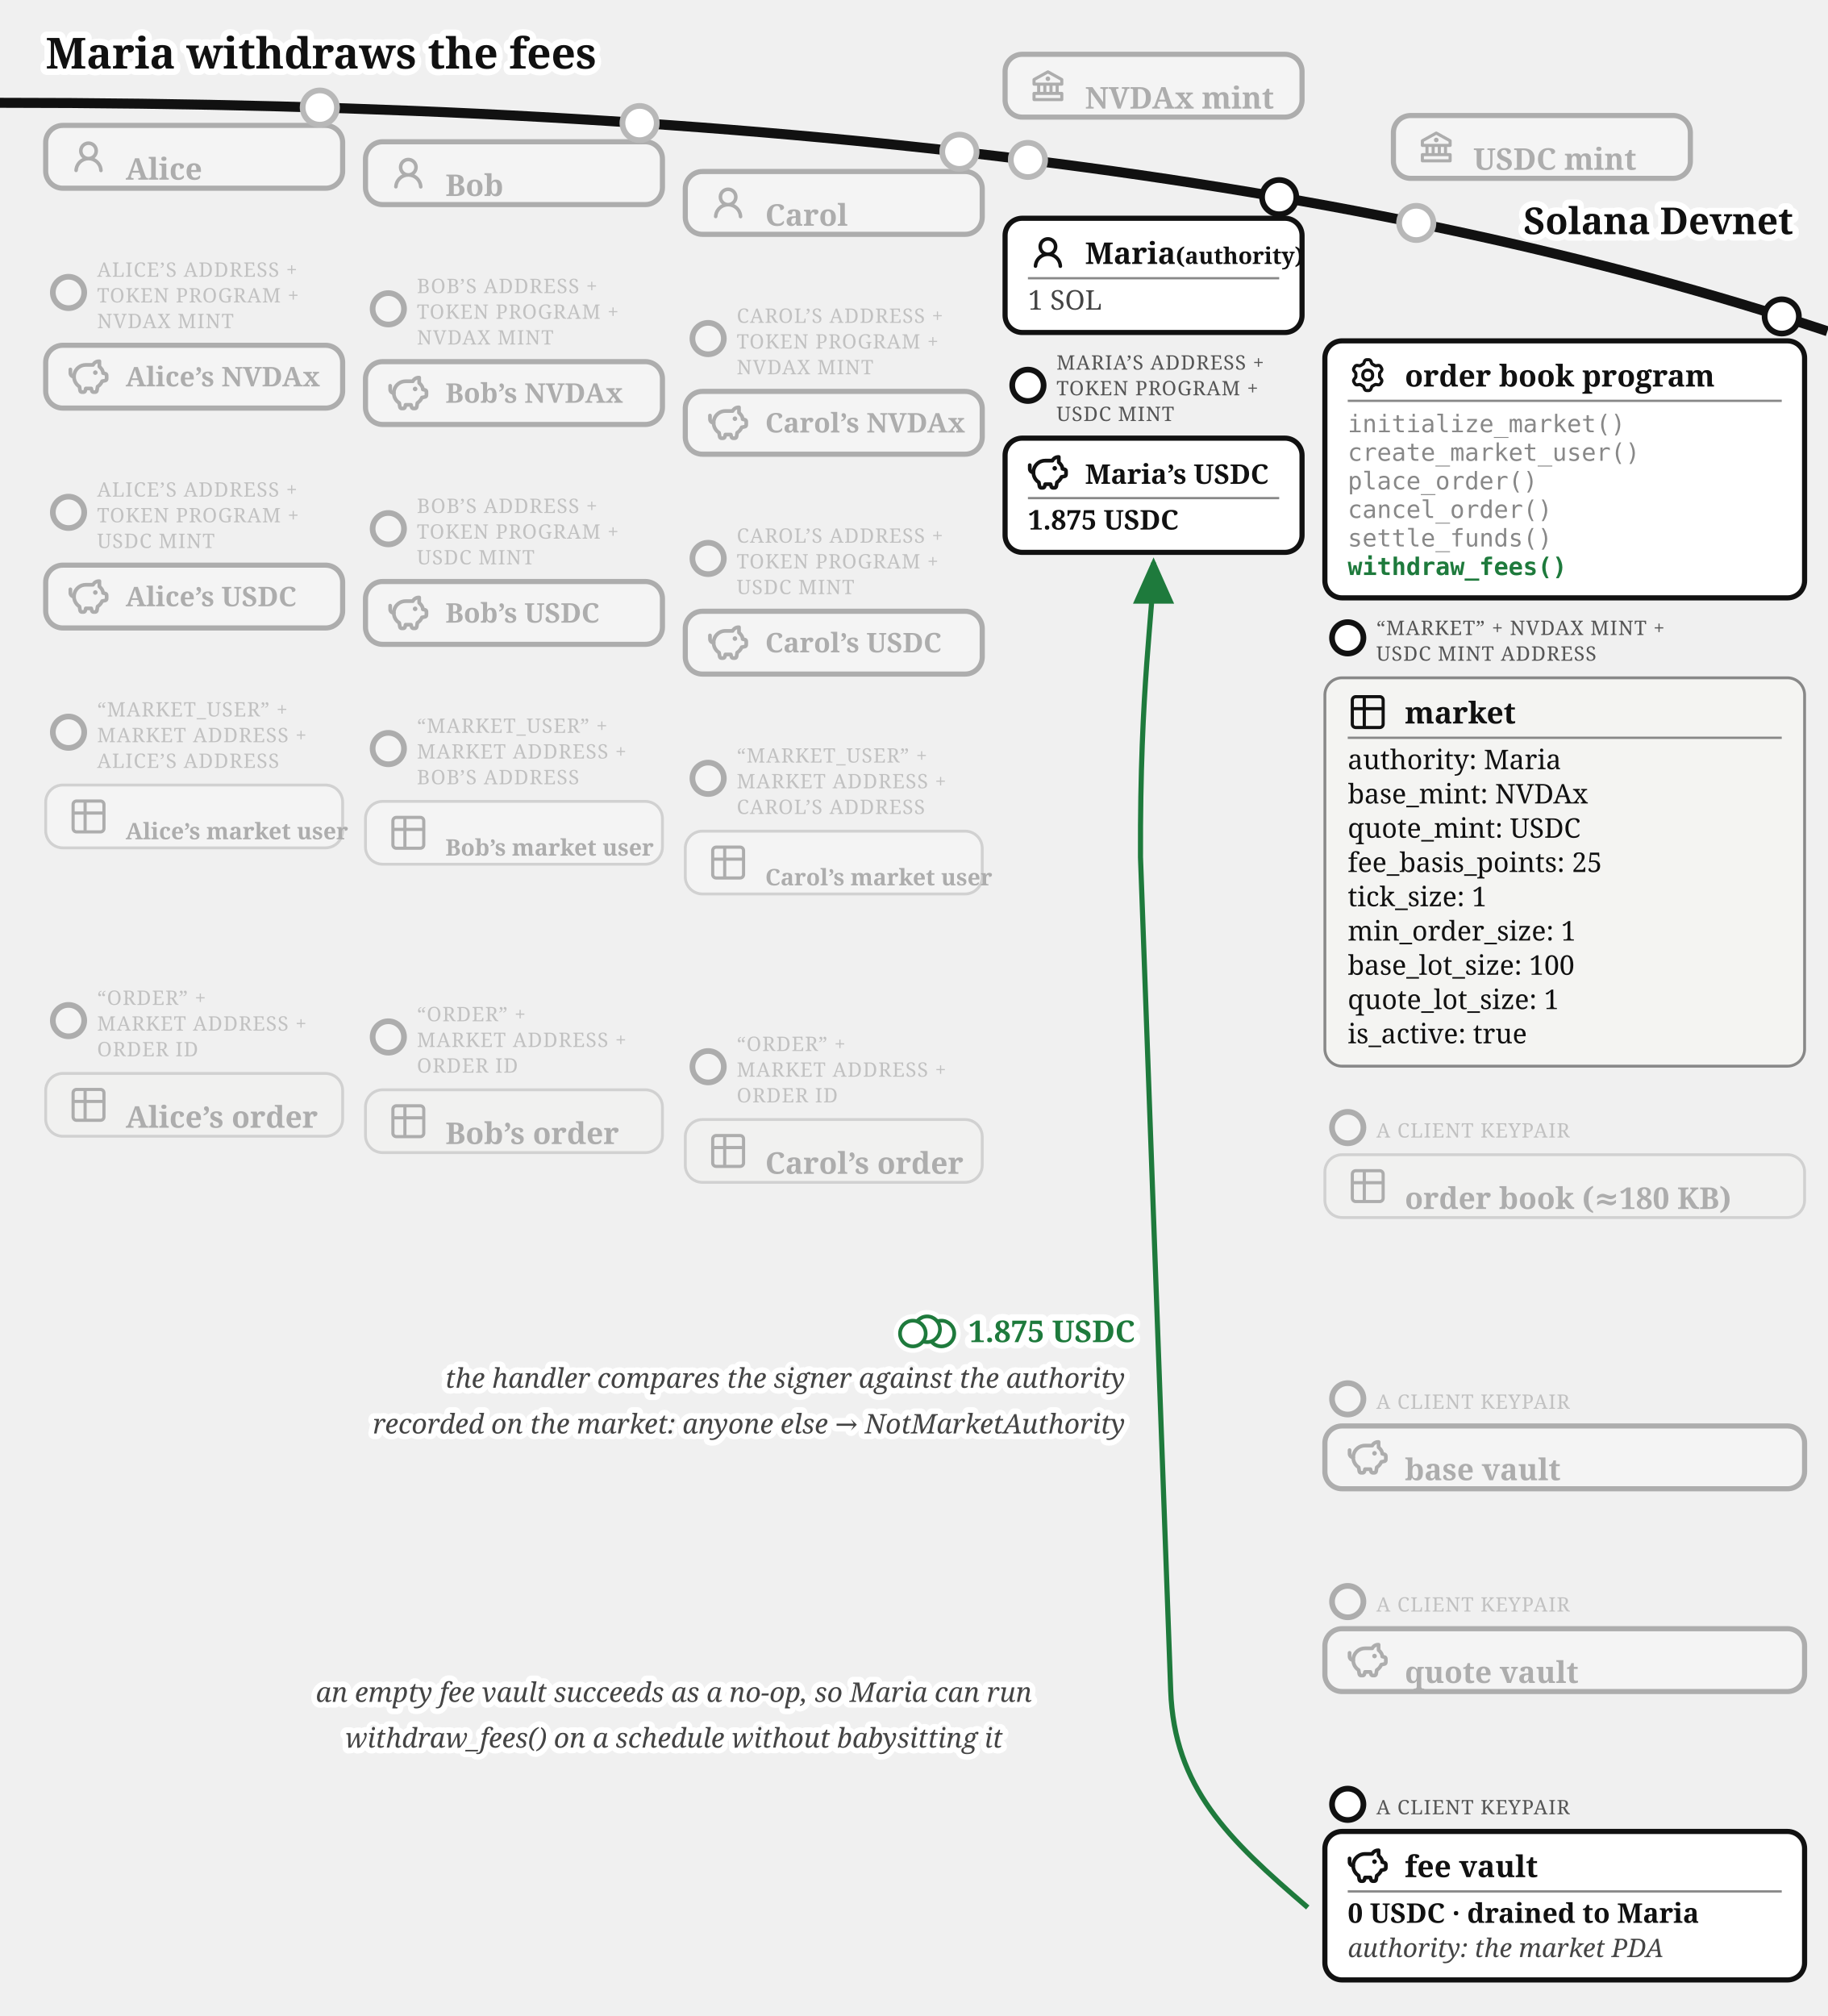
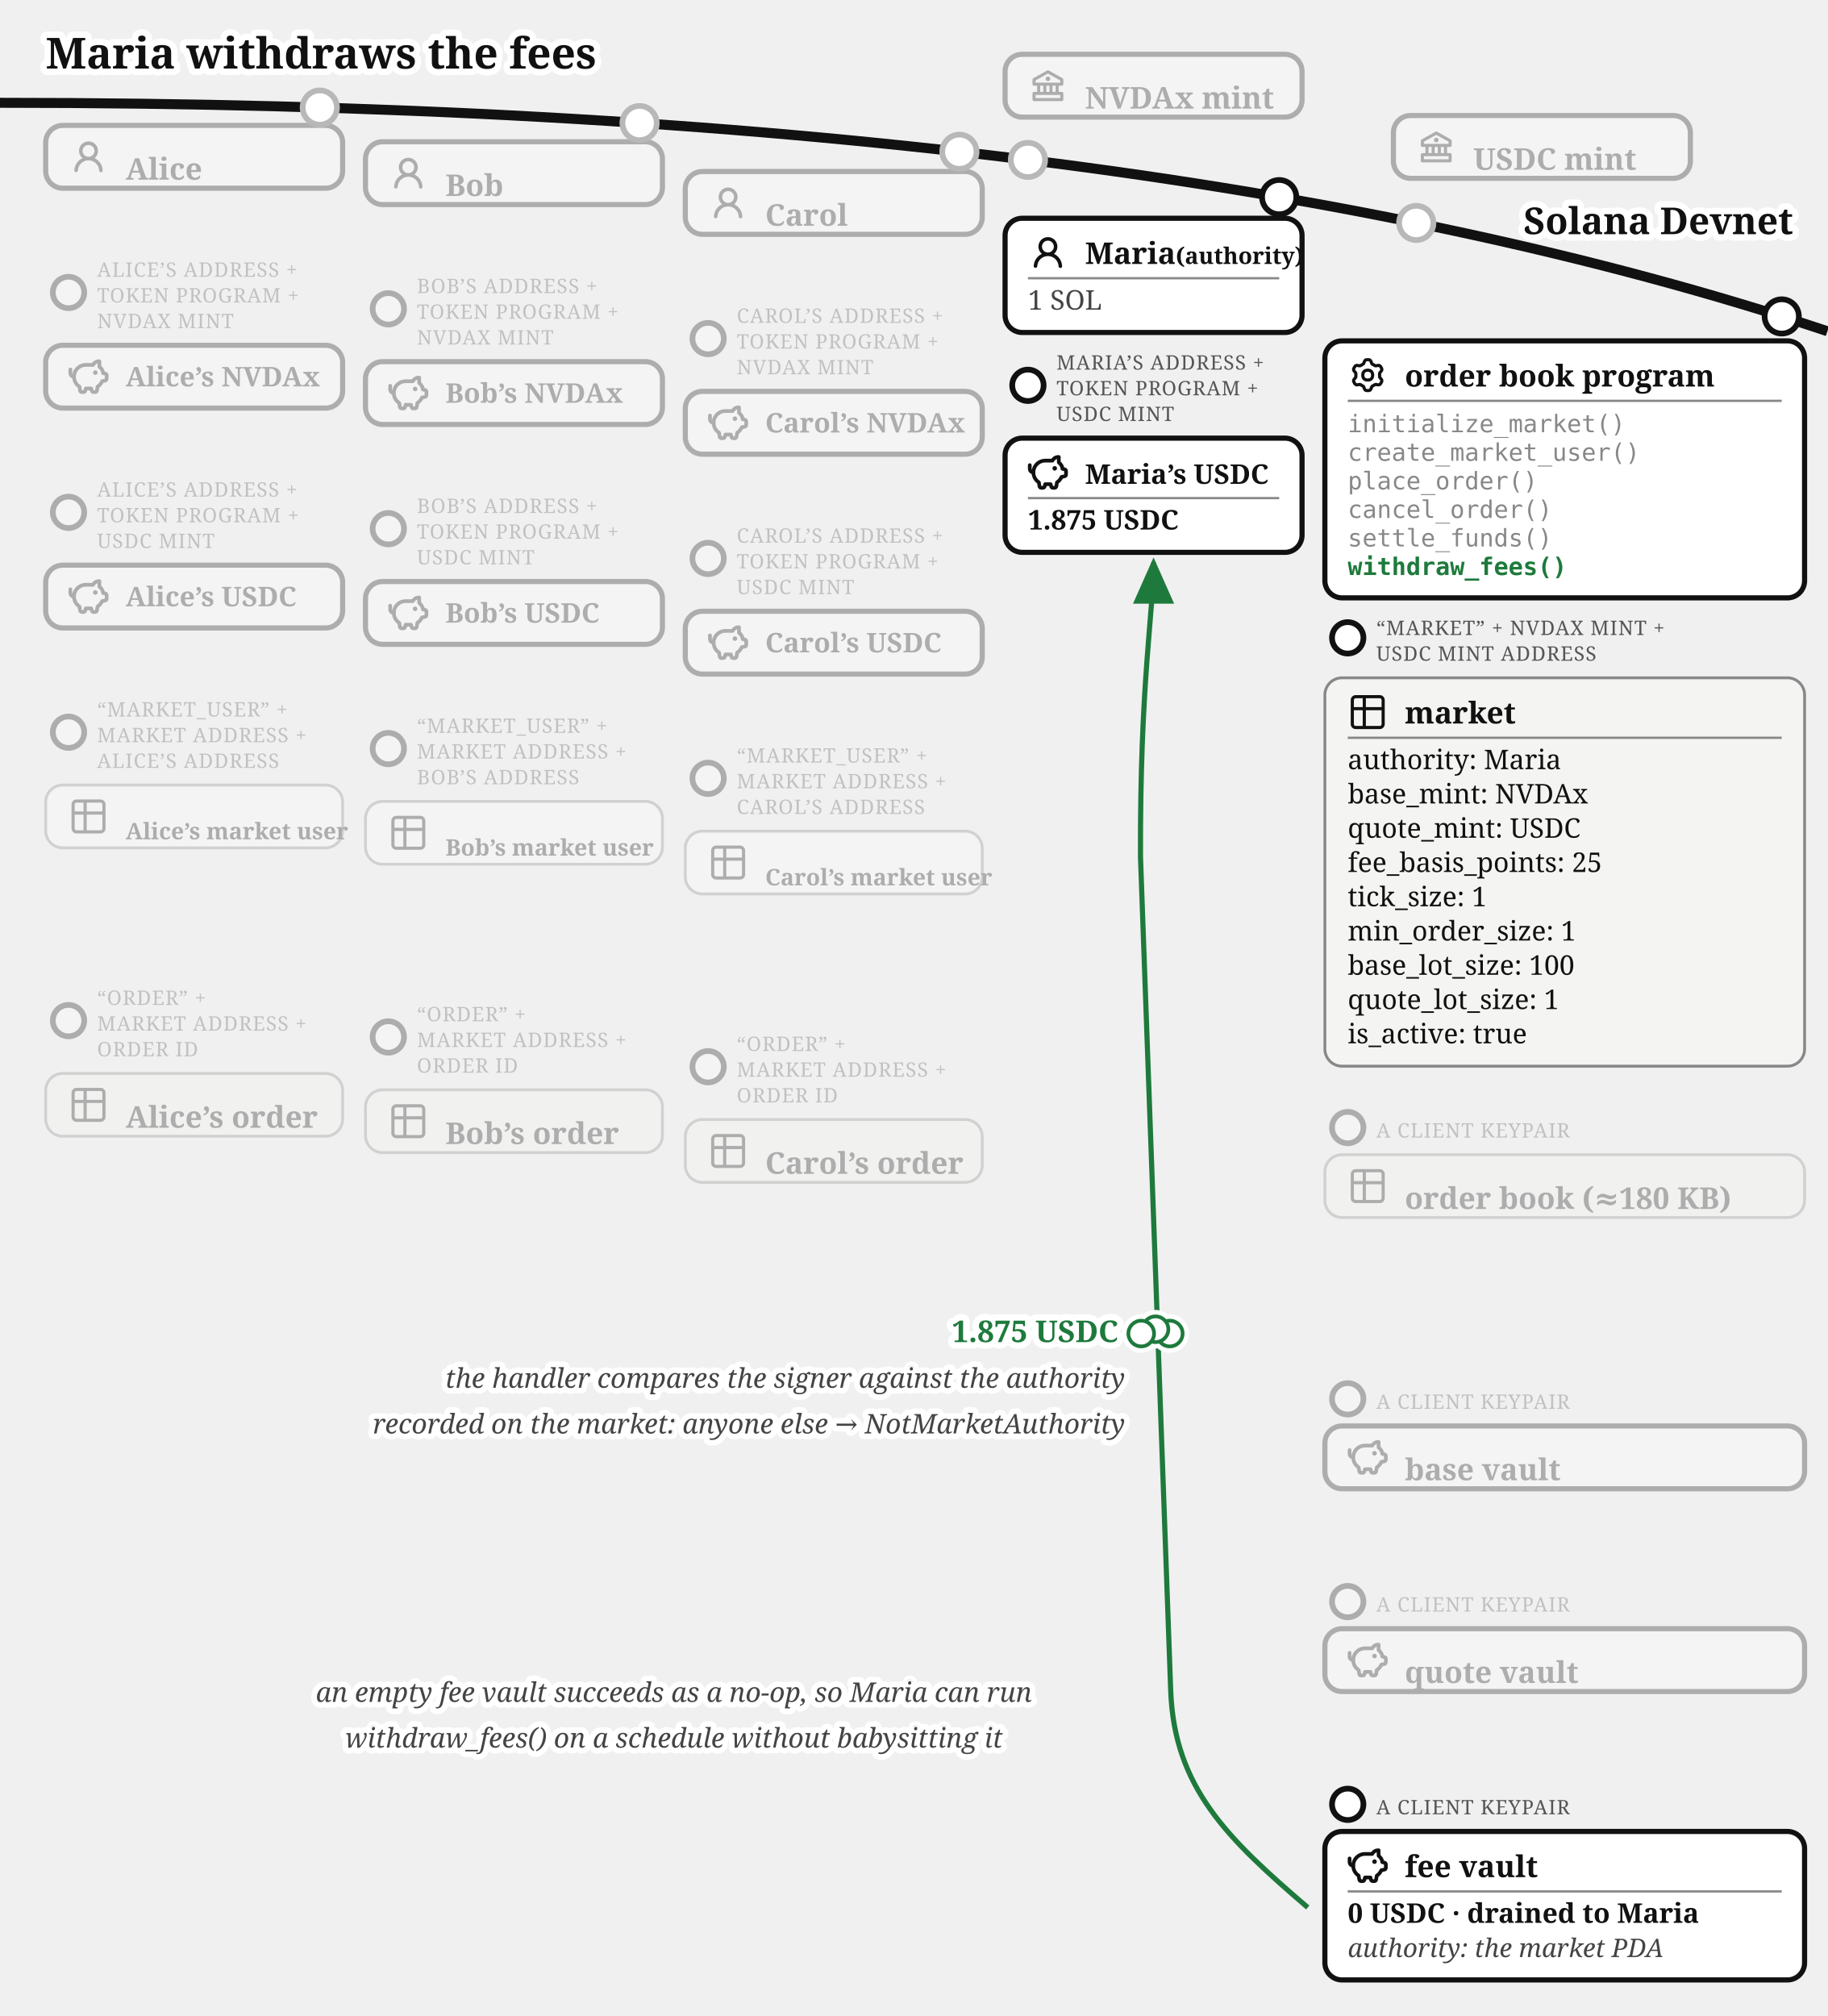
<svg xmlns="http://www.w3.org/2000/svg" viewBox="0 0 640 706" font-family="Gelasio, Georgia, serif" fill="#111">
  <text stroke="#fff" stroke-width="4.5" paint-order="stroke" stroke-linejoin="round" x="16" y="24" font-size="15" font-weight="bold">Maria withdraws the fees</text>
  <defs>
    <marker id="order-book-withdraw-fees-arr" markerWidth="9" markerHeight="8" refX="8" refY="4" orient="auto">
      <path d="M0,0 L9,4 L0,8 z" fill="#1e7a3c" />
    </marker>
  </defs>
  <path d="M 0,36 Q 400,36 640,116" fill="none" stroke="#111" stroke-width="3.5" />
  <text stroke="#fff" stroke-width="4.5" paint-order="stroke" stroke-linejoin="round" x="628" y="82" font-size="13" font-weight="bold" text-anchor="end">Solana Devnet</text>
  <circle cx="360" cy="56" r="7" fill="#fff" />
  <g opacity="0.3">
    <circle cx="360" cy="56" r="6" fill="#fff" stroke="#111" stroke-width="2" />
    <rect x="352" y="19.015" width="104" height="22" rx="6" fill="#fff" stroke="#111" stroke-width="1.8" />
    <g transform="translate(360,23.0155)">
      <g transform="translate(0.52,0.519) scale(0.54)" fill="#111">
        <path d="m21.49 7.13l-9-5a.99.99 0 0 0-.97 0l-9.01 5C2.19 7.31 2 7.64 2 8v3c0 .55.45 1 1 1h2v4H3c-.55 0-1 .45-1 1v4c0 .55.45 1 1 1h18c.55 0 1-.45 1-1v-4c0-.55-.45-1-1-1h-2v-4h2c.55 0 1-.45 1-1V8a1 1 0 0 0-.51-.87M7 12h2v4H7zm6 0v4h-2v-4zm7 6v2H4v-2zm-3-2h-2v-4h2zm3-6H4V8.59l8-4.44l8 4.44z" />
        <path d="M12 6a1.5 1.5 0 1 0 0 3a1.5 1.5 0 1 0 0-3" />
      </g>
    </g>
    <text x="380" y="38.02" font-size="10.5" font-weight="bold">NVDAx mint</text>
  </g>
  <circle cx="496" cy="78.07" r="7" fill="#fff" />
  <g opacity="0.3">
    <circle cx="496" cy="78.07" r="6" fill="#fff" stroke="#111" stroke-width="2" />
    <rect x="488" y="40.458" width="104" height="22" rx="6" fill="#fff" stroke="#111" stroke-width="1.8" />
    <g transform="translate(496,44.4582)">
      <g transform="translate(0.52,0.519) scale(0.54)" fill="#111">
        <path d="m21.49 7.13l-9-5a.99.99 0 0 0-.97 0l-9.01 5C2.19 7.31 2 7.64 2 8v3c0 .55.45 1 1 1h2v4H3c-.55 0-1 .45-1 1v4c0 .55.45 1 1 1h18c.55 0 1-.45 1-1v-4c0-.55-.45-1-1-1h-2v-4h2c.55 0 1-.45 1-1V8a1 1 0 0 0-.51-.87M7 12h2v4H7zm6 0v4h-2v-4zm7 6v2H4v-2zm-3-2h-2v-4h2zm3-6H4V8.59l8-4.44l8 4.44z" />
        <path d="M12 6a1.5 1.5 0 1 0 0 3a1.5 1.5 0 1 0 0-3" />
      </g>
    </g>
    <text x="516" y="59.46" font-size="10.5" font-weight="bold">USDC mint</text>
  </g>
  <circle cx="112" cy="37.663" r="7" fill="#fff" />
  <g opacity="0.3">
    <circle cx="112" cy="37.663" r="6" fill="#fff" stroke="#111" stroke-width="2" />
    <rect x="16" y="43.917" width="104" height="22" rx="6" fill="#fff" stroke="#111" stroke-width="1.8" />
    <g transform="translate(24,47.9168)">
      <g transform="translate(0.36,0.767) scale(0.8301)" fill="#111">
        <path d="M10.561 8.073a6 6 0 0 1 3.432 5.142a.75.75 0 1 1-1.498.07a4.5 4.5 0 0 0-8.99 0a.75.75 0 0 1-1.498-.07a6 6 0 0 1 3.431-5.142a3.999 3.999 0 1 1 5.123 0M10.5 5a2.5 2.5 0 1 0-5 0a2.5 2.5 0 0 0 5 0" />
      </g>
    </g>
    <text x="44" y="62.92" font-size="10.5" font-weight="bold">Alice</text>
  </g>
  <circle cx="224" cy="43.091" r="7" fill="#fff" />
  <g opacity="0.3">
    <circle cx="224" cy="43.091" r="6" fill="#fff" stroke="#111" stroke-width="2" />
    <rect x="128" y="49.644" width="104" height="22" rx="6" fill="#fff" stroke="#111" stroke-width="1.8" />
    <g transform="translate(136,53.6439)">
      <g transform="translate(0.36,0.767) scale(0.8301)" fill="#111">
        <path d="M10.561 8.073a6 6 0 0 1 3.432 5.142a.75.75 0 1 1-1.498.07a4.5 4.5 0 0 0-8.99 0a.75.75 0 0 1-1.498-.07a6 6 0 0 1 3.431-5.142a3.999 3.999 0 1 1 5.123 0M10.5 5a2.5 2.5 0 1 0-5 0a2.5 2.5 0 0 0 5 0" />
      </g>
    </g>
    <text x="156" y="68.64" font-size="10.5" font-weight="bold">Bob</text>
  </g>
  <circle cx="336" cy="53.138" r="7" fill="#fff" />
  <g opacity="0.3">
    <circle cx="336" cy="53.138" r="6" fill="#fff" stroke="#111" stroke-width="2" />
    <rect x="240" y="60.062" width="104" height="22" rx="6" fill="#fff" stroke="#111" stroke-width="1.8" />
    <g transform="translate(248,64.0617)">
      <g transform="translate(0.36,0.767) scale(0.8301)" fill="#111">
        <path d="M10.561 8.073a6 6 0 0 1 3.432 5.142a.75.75 0 1 1-1.498.07a4.5 4.5 0 0 0-8.99 0a.75.75 0 0 1-1.498-.07a6 6 0 0 1 3.431-5.142a3.999 3.999 0 1 1 5.123 0M10.5 5a2.5 2.5 0 1 0-5 0a2.5 2.5 0 0 0 5 0" />
      </g>
    </g>
    <text x="268" y="79.06" font-size="10.5" font-weight="bold">Carol</text>
  </g>
  <g>
    <circle cx="448" cy="69.033" r="6" fill="#fff" stroke="#111" stroke-width="2" />
    <rect x="352" y="76.436" width="104" height="40" rx="6" fill="#fff" stroke="#111" stroke-width="1.8" />
    <g transform="translate(360,81.4364)">
      <g transform="translate(0.36,0.767) scale(0.8301)" fill="#111">
        <path d="M10.561 8.073a6 6 0 0 1 3.432 5.142a.75.75 0 1 1-1.498.07a4.5 4.5 0 0 0-8.99 0a.75.75 0 0 1-1.498-.07a6 6 0 0 1 3.431-5.142a3.999 3.999 0 1 1 5.123 0M10.5 5a2.5 2.5 0 1 0-5 0a2.5 2.5 0 0 0 5 0" />
      </g>
    </g>
    <text x="380" y="92.436" font-size="10.5" font-weight="bold">Maria<tspan font-size="8"> (authority)</tspan>
    </text>
    <line x1="360" y1="97.436" x2="448" y2="97.436" stroke="#888" stroke-width="0.8" />
    <text x="360" y="108.436" font-size="9.5" fill="#444">1 SOL</text>
  </g>
  <g opacity="0.3">
    <circle cx="24" cy="102.417" r="5.5" fill="#fff" stroke="#111" stroke-width="2" />
    <text x="34" y="96.917" font-size="7" letter-spacing="0.3" fill="#555">ALICE’S ADDRESS +</text>
    <text x="34" y="105.917" font-size="7" letter-spacing="0.3" fill="#555">TOKEN PROGRAM +</text>
    <text x="34" y="114.917" font-size="7" letter-spacing="0.3" fill="#555">NVDAX MINT</text>
    <rect x="16" y="120.917" width="104" height="22" rx="6" fill="#fff" stroke="#111" stroke-width="1.8" />
    <g transform="translate(24,124.917)">
      <g transform="translate(-0.624,-0.624) scale(0.6353)" fill="none" stroke="#111" stroke-linecap="round" stroke-linejoin="round" stroke-width="2.047">
        <path d="M14.5 5.5h-4A6.5 6.5 0 0 0 7 17.478l.288 1.738c.07.423.105.635.202.798a1 1 0 0 0 .49.416c.178.07.392.07.822.07c.397 0 .596 0 .764-.062a1 1 0 0 0 .479-.374c.1-.148.15-.34.246-.727l.209-.837h3l.21.837c.096.386.144.58.245.727a1 1 0 0 0 .479.374c.168.062.367.062.764.062c.43 0 .644 0 .821-.07a1 1 0 0 0 .49-.416c.098-.163.133-.375.203-.798L17 17.478a6.5 6.5 0 0 0 2.502-2.978l.89-.178c.77-.154 1.155-.231 1.381-.508c.227-.276.227-.669.227-1.453v-.3c0-.75 0-1.124-.212-1.396c-.212-.27-.575-.362-1.303-.544L20 10c0-1.5-1.167-2.833-2-3.5v-3h-.264c-1.37 0-2.623.774-3.236 2" />
        <path d="M15.875 9.75h-.125m.25 0a.25.25 0 1 1-.5 0a.25.25 0 0 1 .5 0M2 8v2a2 2 0 0 0 2 2" />
      </g>
    </g>
    <text x="44" y="135.317" font-size="9.5" font-weight="bold">Alice’s NVDAx</text>
  </g>
  <g opacity="0.3">
    <circle cx="136" cy="108.144" r="5.5" fill="#fff" stroke="#111" stroke-width="2" />
    <text x="146" y="102.644" font-size="7" letter-spacing="0.3" fill="#555">BOB’S ADDRESS +</text>
    <text x="146" y="111.644" font-size="7" letter-spacing="0.3" fill="#555">TOKEN PROGRAM +</text>
    <text x="146" y="120.644" font-size="7" letter-spacing="0.3" fill="#555">NVDAX MINT</text>
    <rect x="128" y="126.644" width="104" height="22" rx="6" fill="#fff" stroke="#111" stroke-width="1.8" />
    <g transform="translate(136,130.644)">
      <g transform="translate(-0.624,-0.624) scale(0.6353)" fill="none" stroke="#111" stroke-linecap="round" stroke-linejoin="round" stroke-width="2.047">
        <path d="M14.5 5.5h-4A6.5 6.5 0 0 0 7 17.478l.288 1.738c.07.423.105.635.202.798a1 1 0 0 0 .49.416c.178.07.392.07.822.07c.397 0 .596 0 .764-.062a1 1 0 0 0 .479-.374c.1-.148.15-.34.246-.727l.209-.837h3l.21.837c.096.386.144.58.245.727a1 1 0 0 0 .479.374c.168.062.367.062.764.062c.43 0 .644 0 .821-.07a1 1 0 0 0 .49-.416c.098-.163.133-.375.203-.798L17 17.478a6.5 6.5 0 0 0 2.502-2.978l.89-.178c.77-.154 1.155-.231 1.381-.508c.227-.276.227-.669.227-1.453v-.3c0-.75 0-1.124-.212-1.396c-.212-.27-.575-.362-1.303-.544L20 10c0-1.5-1.167-2.833-2-3.5v-3h-.264c-1.37 0-2.623.774-3.236 2" />
        <path d="M15.875 9.75h-.125m.25 0a.25.25 0 1 1-.5 0a.25.25 0 0 1 .5 0M2 8v2a2 2 0 0 0 2 2" />
      </g>
    </g>
    <text x="156" y="141.044" font-size="9.5" font-weight="bold">Bob’s NVDAx</text>
  </g>
  <g opacity="0.3">
    <circle cx="248" cy="118.562" r="5.5" fill="#fff" stroke="#111" stroke-width="2" />
    <text x="258" y="113.062" font-size="7" letter-spacing="0.3" fill="#555">CAROL’S ADDRESS +</text>
    <text x="258" y="122.062" font-size="7" letter-spacing="0.3" fill="#555">TOKEN PROGRAM +</text>
    <text x="258" y="131.062" font-size="7" letter-spacing="0.3" fill="#555">NVDAX MINT</text>
    <rect x="240" y="137.062" width="104" height="22" rx="6" fill="#fff" stroke="#111" stroke-width="1.8" />
    <g transform="translate(248,141.062)">
      <g transform="translate(-0.624,-0.624) scale(0.6353)" fill="none" stroke="#111" stroke-linecap="round" stroke-linejoin="round" stroke-width="2.047">
        <path d="M14.5 5.5h-4A6.5 6.5 0 0 0 7 17.478l.288 1.738c.07.423.105.635.202.798a1 1 0 0 0 .49.416c.178.07.392.07.822.07c.397 0 .596 0 .764-.062a1 1 0 0 0 .479-.374c.1-.148.15-.34.246-.727l.209-.837h3l.21.837c.096.386.144.58.245.727a1 1 0 0 0 .479.374c.168.062.367.062.764.062c.43 0 .644 0 .821-.07a1 1 0 0 0 .49-.416c.098-.163.133-.375.203-.798L17 17.478a6.5 6.5 0 0 0 2.502-2.978l.89-.178c.77-.154 1.155-.231 1.381-.508c.227-.276.227-.669.227-1.453v-.3c0-.75 0-1.124-.212-1.396c-.212-.27-.575-.362-1.303-.544L20 10c0-1.5-1.167-2.833-2-3.5v-3h-.264c-1.37 0-2.623.774-3.236 2" />
        <path d="M15.875 9.75h-.125m.25 0a.25.25 0 1 1-.5 0a.25.25 0 0 1 .5 0M2 8v2a2 2 0 0 0 2 2" />
      </g>
    </g>
    <text x="268" y="151.462" font-size="9.5" font-weight="bold">Carol’s NVDAx</text>
  </g>
  <g opacity="0.3">
    <circle cx="24" cy="179.417" r="5.5" fill="#fff" stroke="#111" stroke-width="2" />
    <text x="34" y="173.917" font-size="7" letter-spacing="0.3" fill="#555">ALICE’S ADDRESS +</text>
    <text x="34" y="182.917" font-size="7" letter-spacing="0.3" fill="#555">TOKEN PROGRAM +</text>
    <text x="34" y="191.917" font-size="7" letter-spacing="0.3" fill="#555">USDC MINT</text>
    <rect x="16" y="197.917" width="104" height="22" rx="6" fill="#fff" stroke="#111" stroke-width="1.8" />
    <g transform="translate(24,201.917)">
      <g transform="translate(-0.624,-0.624) scale(0.6353)" fill="none" stroke="#111" stroke-linecap="round" stroke-linejoin="round" stroke-width="2.047">
        <path d="M14.5 5.5h-4A6.5 6.5 0 0 0 7 17.478l.288 1.738c.07.423.105.635.202.798a1 1 0 0 0 .49.416c.178.07.392.07.822.07c.397 0 .596 0 .764-.062a1 1 0 0 0 .479-.374c.1-.148.15-.34.246-.727l.209-.837h3l.21.837c.096.386.144.58.245.727a1 1 0 0 0 .479.374c.168.062.367.062.764.062c.43 0 .644 0 .821-.07a1 1 0 0 0 .49-.416c.098-.163.133-.375.203-.798L17 17.478a6.5 6.5 0 0 0 2.502-2.978l.89-.178c.77-.154 1.155-.231 1.381-.508c.227-.276.227-.669.227-1.453v-.3c0-.75 0-1.124-.212-1.396c-.212-.27-.575-.362-1.303-.544L20 10c0-1.5-1.167-2.833-2-3.5v-3h-.264c-1.37 0-2.623.774-3.236 2" />
        <path d="M15.875 9.75h-.125m.25 0a.25.25 0 1 1-.5 0a.25.25 0 0 1 .5 0M2 8v2a2 2 0 0 0 2 2" />
      </g>
    </g>
    <text x="44" y="212.317" font-size="9.5" font-weight="bold">Alice’s USDC</text>
  </g>
  <g opacity="0.3">
    <circle cx="136" cy="185.144" r="5.5" fill="#fff" stroke="#111" stroke-width="2" />
    <text x="146" y="179.644" font-size="7" letter-spacing="0.3" fill="#555">BOB’S ADDRESS +</text>
    <text x="146" y="188.644" font-size="7" letter-spacing="0.3" fill="#555">TOKEN PROGRAM +</text>
    <text x="146" y="197.644" font-size="7" letter-spacing="0.3" fill="#555">USDC MINT</text>
    <rect x="128" y="203.644" width="104" height="22" rx="6" fill="#fff" stroke="#111" stroke-width="1.8" />
    <g transform="translate(136,207.644)">
      <g transform="translate(-0.624,-0.624) scale(0.6353)" fill="none" stroke="#111" stroke-linecap="round" stroke-linejoin="round" stroke-width="2.047">
        <path d="M14.5 5.5h-4A6.5 6.5 0 0 0 7 17.478l.288 1.738c.07.423.105.635.202.798a1 1 0 0 0 .49.416c.178.07.392.07.822.07c.397 0 .596 0 .764-.062a1 1 0 0 0 .479-.374c.1-.148.15-.34.246-.727l.209-.837h3l.21.837c.096.386.144.58.245.727a1 1 0 0 0 .479.374c.168.062.367.062.764.062c.43 0 .644 0 .821-.07a1 1 0 0 0 .49-.416c.098-.163.133-.375.203-.798L17 17.478a6.5 6.5 0 0 0 2.502-2.978l.89-.178c.77-.154 1.155-.231 1.381-.508c.227-.276.227-.669.227-1.453v-.3c0-.75 0-1.124-.212-1.396c-.212-.27-.575-.362-1.303-.544L20 10c0-1.5-1.167-2.833-2-3.5v-3h-.264c-1.37 0-2.623.774-3.236 2" />
        <path d="M15.875 9.75h-.125m.25 0a.25.25 0 1 1-.5 0a.25.25 0 0 1 .5 0M2 8v2a2 2 0 0 0 2 2" />
      </g>
    </g>
    <text x="156" y="218.044" font-size="9.5" font-weight="bold">Bob’s USDC</text>
  </g>
  <g opacity="0.3">
    <circle cx="248" cy="195.562" r="5.5" fill="#fff" stroke="#111" stroke-width="2" />
    <text x="258" y="190.062" font-size="7" letter-spacing="0.3" fill="#555">CAROL’S ADDRESS +</text>
    <text x="258" y="199.062" font-size="7" letter-spacing="0.3" fill="#555">TOKEN PROGRAM +</text>
    <text x="258" y="208.062" font-size="7" letter-spacing="0.3" fill="#555">USDC MINT</text>
    <rect x="240" y="214.062" width="104" height="22" rx="6" fill="#fff" stroke="#111" stroke-width="1.8" />
    <g transform="translate(248,218.062)">
      <g transform="translate(-0.624,-0.624) scale(0.6353)" fill="none" stroke="#111" stroke-linecap="round" stroke-linejoin="round" stroke-width="2.047">
        <path d="M14.5 5.5h-4A6.5 6.5 0 0 0 7 17.478l.288 1.738c.07.423.105.635.202.798a1 1 0 0 0 .49.416c.178.07.392.07.822.07c.397 0 .596 0 .764-.062a1 1 0 0 0 .479-.374c.1-.148.15-.34.246-.727l.209-.837h3l.21.837c.096.386.144.58.245.727a1 1 0 0 0 .479.374c.168.062.367.062.764.062c.43 0 .644 0 .821-.07a1 1 0 0 0 .49-.416c.098-.163.133-.375.203-.798L17 17.478a6.5 6.5 0 0 0 2.502-2.978l.89-.178c.77-.154 1.155-.231 1.381-.508c.227-.276.227-.669.227-1.453v-.3c0-.75 0-1.124-.212-1.396c-.212-.27-.575-.362-1.303-.544L20 10c0-1.5-1.167-2.833-2-3.5v-3h-.264c-1.37 0-2.623.774-3.236 2" />
        <path d="M15.875 9.75h-.125m.25 0a.25.25 0 1 1-.5 0a.25.25 0 0 1 .5 0M2 8v2a2 2 0 0 0 2 2" />
      </g>
    </g>
    <text x="268" y="228.462" font-size="9.5" font-weight="bold">Carol’s USDC</text>
  </g>
  <g>
    <circle cx="360" cy="134.936" r="5.5" fill="#fff" stroke="#111" stroke-width="2" />
    <text x="370" y="129.436" font-size="7" letter-spacing="0.3" fill="#555">MARIA’S ADDRESS +</text>
    <text x="370" y="138.436" font-size="7" letter-spacing="0.3" fill="#555">TOKEN PROGRAM +</text>
    <text x="370" y="147.436" font-size="7" letter-spacing="0.3" fill="#555">USDC MINT</text>
    <rect x="352" y="153.436" width="104" height="40" rx="6" fill="#fff" stroke="#111" stroke-width="1.8" />
    <g transform="translate(360,158.436)">
      <g transform="translate(-0.624,-0.624) scale(0.6353)" fill="none" stroke="#111" stroke-linecap="round" stroke-linejoin="round" stroke-width="2.047">
        <path d="M14.5 5.5h-4A6.5 6.5 0 0 0 7 17.478l.288 1.738c.07.423.105.635.202.798a1 1 0 0 0 .49.416c.178.07.392.07.822.07c.397 0 .596 0 .764-.062a1 1 0 0 0 .479-.374c.1-.148.15-.34.246-.727l.209-.837h3l.21.837c.096.386.144.58.245.727a1 1 0 0 0 .479.374c.168.062.367.062.764.062c.43 0 .644 0 .821-.07a1 1 0 0 0 .49-.416c.098-.163.133-.375.203-.798L17 17.478a6.5 6.5 0 0 0 2.502-2.978l.89-.178c.77-.154 1.155-.231 1.381-.508c.227-.276.227-.669.227-1.453v-.3c0-.75 0-1.124-.212-1.396c-.212-.27-.575-.362-1.303-.544L20 10c0-1.5-1.167-2.833-2-3.5v-3h-.264c-1.37 0-2.623.774-3.236 2" />
        <path d="M15.875 9.75h-.125m.25 0a.25.25 0 1 1-.5 0a.25.25 0 0 1 .5 0M2 8v2a2 2 0 0 0 2 2" />
      </g>
    </g>
    <text x="380" y="169.436" font-size="9.5" font-weight="bold">Maria’s USDC</text>
    <line x1="360" y1="174.436" x2="448" y2="174.436" stroke="#888" stroke-width="0.8" />
    <text x="360" y="185.436" font-size="9.5" font-weight="bold">1.875 USDC</text>
  </g>
  <g opacity="0.3">
    <circle cx="24" cy="256.417" r="5.5" fill="#fff" stroke="#111" stroke-width="2" />
    <text x="34" y="250.917" font-size="7" letter-spacing="0.3" fill="#555">“MARKET_USER” +</text>
    <text x="34" y="259.917" font-size="7" letter-spacing="0.3" fill="#555">MARKET ADDRESS +</text>
    <text x="34" y="268.917" font-size="7" letter-spacing="0.3" fill="#555">ALICE’S ADDRESS</text>
    <rect x="16" y="274.917" width="104" height="22" rx="6" fill="#fff" stroke="#888" />
    <g transform="translate(24,278.917)">
      <g transform="translate(-0.195,-0.195) scale(0.6)" fill="none" stroke="#111" stroke-linecap="round" stroke-linejoin="round" stroke-width="1.843">
        <path d="M3 5a2 2 0 0 1 2-2h14a2 2 0 0 1 2 2v14a2 2 0 0 1-2 2H5a2 2 0 0 1-2-2zm0 5h18M10 3v18" />
      </g>
    </g>
    <text x="44" y="293.92" font-size="8" font-weight="bold">Alice’s market user</text>
  </g>
  <g opacity="0.3">
    <circle cx="136" cy="262.144" r="5.5" fill="#fff" stroke="#111" stroke-width="2" />
    <text x="146" y="256.644" font-size="7" letter-spacing="0.3" fill="#555">“MARKET_USER” +</text>
    <text x="146" y="265.644" font-size="7" letter-spacing="0.3" fill="#555">MARKET ADDRESS +</text>
    <text x="146" y="274.644" font-size="7" letter-spacing="0.3" fill="#555">BOB’S ADDRESS</text>
    <rect x="128" y="280.644" width="104" height="22" rx="6" fill="#fff" stroke="#888" />
    <g transform="translate(136,284.644)">
      <g transform="translate(-0.195,-0.195) scale(0.6)" fill="none" stroke="#111" stroke-linecap="round" stroke-linejoin="round" stroke-width="1.843">
        <path d="M3 5a2 2 0 0 1 2-2h14a2 2 0 0 1 2 2v14a2 2 0 0 1-2 2H5a2 2 0 0 1-2-2zm0 5h18M10 3v18" />
      </g>
    </g>
    <text x="156" y="299.64" font-size="8" font-weight="bold">Bob’s market user</text>
  </g>
  <g opacity="0.3">
    <circle cx="248" cy="272.562" r="5.5" fill="#fff" stroke="#111" stroke-width="2" />
    <text x="258" y="267.062" font-size="7" letter-spacing="0.3" fill="#555">“MARKET_USER” +</text>
    <text x="258" y="276.062" font-size="7" letter-spacing="0.3" fill="#555">MARKET ADDRESS +</text>
    <text x="258" y="285.062" font-size="7" letter-spacing="0.3" fill="#555">CAROL’S ADDRESS</text>
    <rect x="240" y="291.062" width="104" height="22" rx="6" fill="#fff" stroke="#888" />
    <g transform="translate(248,295.062)">
      <g transform="translate(-0.195,-0.195) scale(0.6)" fill="none" stroke="#111" stroke-linecap="round" stroke-linejoin="round" stroke-width="1.843">
        <path d="M3 5a2 2 0 0 1 2-2h14a2 2 0 0 1 2 2v14a2 2 0 0 1-2 2H5a2 2 0 0 1-2-2zm0 5h18M10 3v18" />
      </g>
    </g>
    <text x="268" y="310.06" font-size="8" font-weight="bold">Carol’s market user</text>
  </g>
  <g opacity="0.3">
    <circle cx="24" cy="357.417" r="5.5" fill="#fff" stroke="#111" stroke-width="2" />
    <text x="34" y="351.917" font-size="7" letter-spacing="0.3" fill="#555">“ORDER” +</text>
    <text x="34" y="360.917" font-size="7" letter-spacing="0.3" fill="#555">MARKET ADDRESS +</text>
    <text x="34" y="369.917" font-size="7" letter-spacing="0.3" fill="#555">ORDER ID</text>
    <rect x="16" y="375.917" width="104" height="22" rx="6" fill="#f4f4f2" stroke="#888" />
    <g transform="translate(24,379.917)">
      <g transform="translate(-0.195,-0.195) scale(0.6)" fill="none" stroke="#111" stroke-linecap="round" stroke-linejoin="round" stroke-width="1.843">
        <path d="M3 5a2 2 0 0 1 2-2h14a2 2 0 0 1 2 2v14a2 2 0 0 1-2 2H5a2 2 0 0 1-2-2zm0 5h18M10 3v18" />
      </g>
    </g>
    <text x="44" y="394.92" font-size="10.5" font-weight="bold">Alice’s order</text>
  </g>
  <g opacity="0.3">
    <circle cx="136" cy="363.144" r="5.5" fill="#fff" stroke="#111" stroke-width="2" />
    <text x="146" y="357.644" font-size="7" letter-spacing="0.3" fill="#555">“ORDER” +</text>
    <text x="146" y="366.644" font-size="7" letter-spacing="0.3" fill="#555">MARKET ADDRESS +</text>
    <text x="146" y="375.644" font-size="7" letter-spacing="0.3" fill="#555">ORDER ID</text>
    <rect x="128" y="381.644" width="104" height="22" rx="6" fill="#f4f4f2" stroke="#888" />
    <g transform="translate(136,385.644)">
      <g transform="translate(-0.195,-0.195) scale(0.6)" fill="none" stroke="#111" stroke-linecap="round" stroke-linejoin="round" stroke-width="1.843">
        <path d="M3 5a2 2 0 0 1 2-2h14a2 2 0 0 1 2 2v14a2 2 0 0 1-2 2H5a2 2 0 0 1-2-2zm0 5h18M10 3v18" />
      </g>
    </g>
    <text x="156" y="400.64" font-size="10.5" font-weight="bold">Bob’s order</text>
  </g>
  <g opacity="0.3">
    <circle cx="248" cy="373.562" r="5.5" fill="#fff" stroke="#111" stroke-width="2" />
    <text x="258" y="368.062" font-size="7" letter-spacing="0.3" fill="#555">“ORDER” +</text>
    <text x="258" y="377.062" font-size="7" letter-spacing="0.3" fill="#555">MARKET ADDRESS +</text>
    <text x="258" y="386.062" font-size="7" letter-spacing="0.3" fill="#555">ORDER ID</text>
    <rect x="240" y="392.062" width="104" height="22" rx="6" fill="#f4f4f2" stroke="#888" />
    <g transform="translate(248,396.062)">
      <g transform="translate(-0.195,-0.195) scale(0.6)" fill="none" stroke="#111" stroke-linecap="round" stroke-linejoin="round" stroke-width="1.843">
        <path d="M3 5a2 2 0 0 1 2-2h14a2 2 0 0 1 2 2v14a2 2 0 0 1-2 2H5a2 2 0 0 1-2-2zm0 5h18M10 3v18" />
      </g>
    </g>
    <text x="268" y="411.06" font-size="10.5" font-weight="bold">Carol’s order</text>
  </g>
  <g>
    <circle cx="624" cy="110.812" r="6" fill="#fff" stroke="#111" stroke-width="2" />
    <rect x="464" y="119.37" width="168" height="90" rx="6" fill="#fff" stroke="#111" stroke-width="1.8" />
    <g transform="translate(472,124.37)">
      <g transform="translate(0.951,0.952) scale(0.864)" fill="none" stroke="#111" stroke-linecap="round" stroke-linejoin="round" stroke-width="1.28">
        <path d="M11.808 7.727c0 .05.017.1.048.14l.667.84a.96.96 0 0 1 .082 1.08l-.392.676a.96.96 0 0 1-.975.47l-1.063-.16a.23.23 0 0 0-.145.027l-1.26.727a.23.23 0 0 0-.096.112l-.392 1a.96.96 0 0 1-.893.611h-.782a.96.96 0 0 1-.893-.61l-.392-1a.23.23 0 0 0-.096-.113L3.967 10.8a.23.23 0 0 0-.145-.028l-1.063.162a.96.96 0 0 1-.976-.47l-.39-.677a.96.96 0 0 1 .08-1.08l.67-.84a.22.22 0 0 0 .05-.14V6.273c0-.05-.018-.1-.05-.14l-.67-.84a.96.96 0 0 1-.08-1.08l.39-.676a.96.96 0 0 1 .976-.47l1.06.16a.23.23 0 0 0 .145-.027l1.262-.73a.23.23 0 0 0 .096-.113l.394-.996A.96.96 0 0 1 6.61.75h.784a.96.96 0 0 1 .893.61l.392.997q.028.075.096.116l1.26.727a.23.23 0 0 0 .145.028l1.062-.162a.96.96 0 0 1 .976.47l.391.677a.96.96 0 0 1-.081 1.08l-.67.84a.22.22 0 0 0-.049.14v1.454Z" />
        <path d="M7 8.996c1.277 0 1.996-.719 1.996-1.996S8.277 5.004 7 5.004S5.004 5.723 5.004 7S5.723 8.996 7 8.996" />
      </g>
    </g>
    <text x="492" y="135.37" font-size="10.5" font-weight="bold">order book program</text>
    <line x1="472" y1="140.37" x2="624" y2="140.37" stroke="#888" stroke-width="0.8" />
    <text x="472" y="151.37" font-size="8.5" font-family="'DejaVu Sans Mono', Menlo, monospace" fill="#888">initialize_market()</text>
    <text x="472" y="161.37" font-size="8.5" font-family="'DejaVu Sans Mono', Menlo, monospace" fill="#888">create_market_user()</text>
    <text x="472" y="171.37" font-size="8.5" font-family="'DejaVu Sans Mono', Menlo, monospace" fill="#888">place_order()</text>
    <text x="472" y="181.37" font-size="8.5" font-family="'DejaVu Sans Mono', Menlo, monospace" fill="#888">cancel_order()</text>
    <text x="472" y="191.37" font-size="8.5" font-family="'DejaVu Sans Mono', Menlo, monospace" fill="#888">settle_funds()</text>
    <text x="472" y="201.37" font-size="8.5" font-family="'DejaVu Sans Mono', Menlo, monospace" font-weight="bold" fill="#1e7a3c">withdraw_fees()</text>
  </g>
  <g>
    <circle cx="472" cy="223.37" r="5.5" fill="#fff" stroke="#111" stroke-width="2" />
    <text x="482" y="222.37" font-size="7" letter-spacing="0.3" fill="#555">“MARKET” + NVDAX MINT +</text>
    <text x="482" y="231.37" font-size="7" letter-spacing="0.3" fill="#555">USDC MINT ADDRESS</text>
    <rect x="464" y="237.37" width="168" height="136" rx="6" fill="#f4f4f2" stroke="#888" />
    <g transform="translate(472,242.37)">
      <g transform="translate(-0.195,-0.195) scale(0.6)" fill="none" stroke="#111" stroke-linecap="round" stroke-linejoin="round" stroke-width="1.843">
        <path d="M3 5a2 2 0 0 1 2-2h14a2 2 0 0 1 2 2v14a2 2 0 0 1-2 2H5a2 2 0 0 1-2-2zm0 5h18M10 3v18" />
      </g>
    </g>
    <text x="492" y="253.37" font-size="10.5" font-weight="bold">market</text>
    <line x1="472" y1="258.37" x2="624" y2="258.37" stroke="#888" stroke-width="0.8" />
    <text x="472" y="269.37" font-size="9.5">authority: Maria</text>
    <text x="472" y="281.37" font-size="9.5">base_mint: NVDAx</text>
    <text x="472" y="293.37" font-size="9.5">quote_mint: USDC</text>
    <text x="472" y="305.37" font-size="9.5">fee_basis_points: 25</text>
    <text x="472" y="317.37" font-size="9.5">tick_size: 1</text>
    <text x="472" y="329.37" font-size="9.5">min_order_size: 1</text>
    <text x="472" y="341.37" font-size="9.5">base_lot_size: 100</text>
    <text x="472" y="353.37" font-size="9.5">quote_lot_size: 1</text>
    <text x="472" y="365.37" font-size="9.5">is_active: true</text>
  </g>
  <g opacity="0.3">
    <circle cx="472" cy="394.87" r="5.5" fill="#fff" stroke="#111" stroke-width="2" />
    <text x="482" y="398.37" font-size="7" letter-spacing="0.3" fill="#555">A CLIENT KEYPAIR</text>
    <rect x="464" y="404.37" width="168" height="22" rx="6" fill="#f4f4f2" stroke="#888" />
    <g transform="translate(472,408.37)">
      <g transform="translate(-0.195,-0.195) scale(0.6)" fill="none" stroke="#111" stroke-linecap="round" stroke-linejoin="round" stroke-width="1.843">
        <path d="M3 5a2 2 0 0 1 2-2h14a2 2 0 0 1 2 2v14a2 2 0 0 1-2 2H5a2 2 0 0 1-2-2zm0 5h18M10 3v18" />
      </g>
    </g>
    <text x="492" y="423.37" font-size="10.5" font-weight="bold">order book (≈180 KB)</text>
  </g>
  <g opacity="0.3">
    <circle cx="472" cy="489.87" r="5.5" fill="#fff" stroke="#111" stroke-width="2" />
    <text x="482" y="493.37" font-size="7" letter-spacing="0.3" fill="#555">A CLIENT KEYPAIR</text>
    <rect x="464" y="499.37" width="168" height="22" rx="6" fill="#fff" stroke="#111" stroke-width="1.8" />
    <g transform="translate(472,503.37)">
      <g transform="translate(-0.624,-0.624) scale(0.6353)" fill="none" stroke="#111" stroke-linecap="round" stroke-linejoin="round" stroke-width="2.047">
        <path d="M14.5 5.5h-4A6.5 6.5 0 0 0 7 17.478l.288 1.738c.07.423.105.635.202.798a1 1 0 0 0 .49.416c.178.07.392.07.822.07c.397 0 .596 0 .764-.062a1 1 0 0 0 .479-.374c.1-.148.15-.34.246-.727l.209-.837h3l.21.837c.096.386.144.58.245.727a1 1 0 0 0 .479.374c.168.062.367.062.764.062c.43 0 .644 0 .821-.07a1 1 0 0 0 .49-.416c.098-.163.133-.375.203-.798L17 17.478a6.5 6.5 0 0 0 2.502-2.978l.89-.178c.77-.154 1.155-.231 1.381-.508c.227-.276.227-.669.227-1.453v-.3c0-.75 0-1.124-.212-1.396c-.212-.27-.575-.362-1.303-.544L20 10c0-1.5-1.167-2.833-2-3.5v-3h-.264c-1.37 0-2.623.774-3.236 2" />
        <path d="M15.875 9.75h-.125m.25 0a.25.25 0 1 1-.5 0a.25.25 0 0 1 .5 0M2 8v2a2 2 0 0 0 2 2" />
      </g>
    </g>
    <text x="492" y="518.37" font-size="10.5" font-weight="bold">base vault</text>
  </g>
  <g opacity="0.3">
    <circle cx="472" cy="560.87" r="5.5" fill="#fff" stroke="#111" stroke-width="2" />
    <text x="482" y="564.37" font-size="7" letter-spacing="0.3" fill="#555">A CLIENT KEYPAIR</text>
    <rect x="464" y="570.37" width="168" height="22" rx="6" fill="#fff" stroke="#111" stroke-width="1.8" />
    <g transform="translate(472,574.37)">
      <g transform="translate(-0.624,-0.624) scale(0.6353)" fill="none" stroke="#111" stroke-linecap="round" stroke-linejoin="round" stroke-width="2.047">
        <path d="M14.5 5.5h-4A6.5 6.5 0 0 0 7 17.478l.288 1.738c.07.423.105.635.202.798a1 1 0 0 0 .49.416c.178.07.392.07.822.07c.397 0 .596 0 .764-.062a1 1 0 0 0 .479-.374c.1-.148.15-.34.246-.727l.209-.837h3l.21.837c.096.386.144.58.245.727a1 1 0 0 0 .479.374c.168.062.367.062.764.062c.43 0 .644 0 .821-.07a1 1 0 0 0 .49-.416c.098-.163.133-.375.203-.798L17 17.478a6.5 6.5 0 0 0 2.502-2.978l.89-.178c.77-.154 1.155-.231 1.381-.508c.227-.276.227-.669.227-1.453v-.3c0-.75 0-1.124-.212-1.396c-.212-.27-.575-.362-1.303-.544L20 10c0-1.5-1.167-2.833-2-3.5v-3h-.264c-1.37 0-2.623.774-3.236 2" />
        <path d="M15.875 9.75h-.125m.25 0a.25.25 0 1 1-.5 0a.25.25 0 0 1 .5 0M2 8v2a2 2 0 0 0 2 2" />
      </g>
    </g>
    <text x="492" y="589.37" font-size="10.5" font-weight="bold">quote vault</text>
  </g>
  <g>
    <circle cx="472" cy="631.87" r="5.5" fill="#fff" stroke="#111" stroke-width="2" />
    <text x="482" y="635.37" font-size="7" letter-spacing="0.3" fill="#555">A CLIENT KEYPAIR</text>
    <rect x="464" y="641.37" width="168" height="52" rx="6" fill="#fff" stroke="#111" stroke-width="1.8" />
    <g transform="translate(472,646.37)">
      <g transform="translate(-0.624,-0.624) scale(0.6353)" fill="none" stroke="#111" stroke-linecap="round" stroke-linejoin="round" stroke-width="2.047">
        <path d="M14.5 5.5h-4A6.5 6.5 0 0 0 7 17.478l.288 1.738c.07.423.105.635.202.798a1 1 0 0 0 .49.416c.178.07.392.07.822.07c.397 0 .596 0 .764-.062a1 1 0 0 0 .479-.374c.1-.148.15-.34.246-.727l.209-.837h3l.21.837c.096.386.144.58.245.727a1 1 0 0 0 .479.374c.168.062.367.062.764.062c.43 0 .644 0 .821-.07a1 1 0 0 0 .49-.416c.098-.163.133-.375.203-.798L17 17.478a6.5 6.5 0 0 0 2.502-2.978l.89-.178c.77-.154 1.155-.231 1.381-.508c.227-.276.227-.669.227-1.453v-.3c0-.75 0-1.124-.212-1.396c-.212-.27-.575-.362-1.303-.544L20 10c0-1.5-1.167-2.833-2-3.5v-3h-.264c-1.37 0-2.623.774-3.236 2" />
        <path d="M15.875 9.75h-.125m.25 0a.25.25 0 1 1-.5 0a.25.25 0 0 1 .5 0M2 8v2a2 2 0 0 0 2 2" />
      </g>
    </g>
    <text x="492" y="657.37" font-size="10.5" font-weight="bold">fee vault</text>
    <line x1="472" y1="662.37" x2="624" y2="662.37" stroke="#888" stroke-width="0.8" />
    <text x="472" y="673.37" font-size="9.5" font-weight="bold">0 USDC · drained to Maria</text>
    <text x="472" y="685.37" font-size="9" font-style="italic" fill="#444">authority: the market PDA</text>
  </g>
  <path d="M 458,668 C 430,644 411.234,626.036 410,592 L 399.423,300.164 C 399.178,239.743 404,214 404,197" fill="none" stroke="#1e7a3c" stroke-width="1.8" marker-end="url(#order-book-withdraw-fees-arr)" />
-   <text stroke="#fff" stroke-width="4.5" paint-order="stroke" stroke-linejoin="round" x="339.18" y="470" font-size="10.5" font-weight="bold" fill="#1e7a3c">1.875 USDC</text>
+   <text text-anchor="end" stroke="#fff" stroke-width="4.5" paint-order="stroke" stroke-linejoin="round" x="391.68" y="470" font-size="10.5" font-weight="bold" fill="#1e7a3c">1.875 USDC</text>
  <text stroke="#fff" stroke-width="4" paint-order="stroke" stroke-linejoin="round" x="394" y="486" font-size="9.5" font-style="italic" fill="#444" text-anchor="end">the handler compares the signer against the authority</text>
  <text stroke="#fff" stroke-width="4" paint-order="stroke" stroke-linejoin="round" x="394" y="502" font-size="9.5" font-style="italic" fill="#444" text-anchor="end">recorded on the market: anyone else → NotMarketAuthority</text>
  <text stroke="#fff" stroke-width="4" paint-order="stroke" stroke-linejoin="round" x="236" y="596" font-size="9.5" font-style="italic" fill="#444" text-anchor="middle">an empty fee vault succeeds as a no-op, so Maria can run</text>
  <text stroke="#fff" stroke-width="4" paint-order="stroke" stroke-linejoin="round" x="236" y="612" font-size="9.5" font-style="italic" fill="#444" text-anchor="middle">withdraw_fees() on a schedule without babysitting it</text>
-   <g class="coin" transform="translate(324.7,465.5)" fill="#fff">
+   <g class="coin" transform="translate(404.68,465.5)" fill="#fff">
    <g stroke="#fff" stroke-width="4.5">
      <circle cx="5" cy="1.5" r="4.5" />
      <circle cx="0" cy="0" r="4.5" />
      <circle cx="-5" cy="1.5" r="4.5" />
    </g>
    <g stroke="#1e7a3c" stroke-width="1.3">
      <circle cx="5" cy="1.5" r="4.5" />
      <circle cx="0" cy="0" r="4.5" />
      <circle cx="-5" cy="1.5" r="4.5" />
    </g>
  </g>
</svg>
